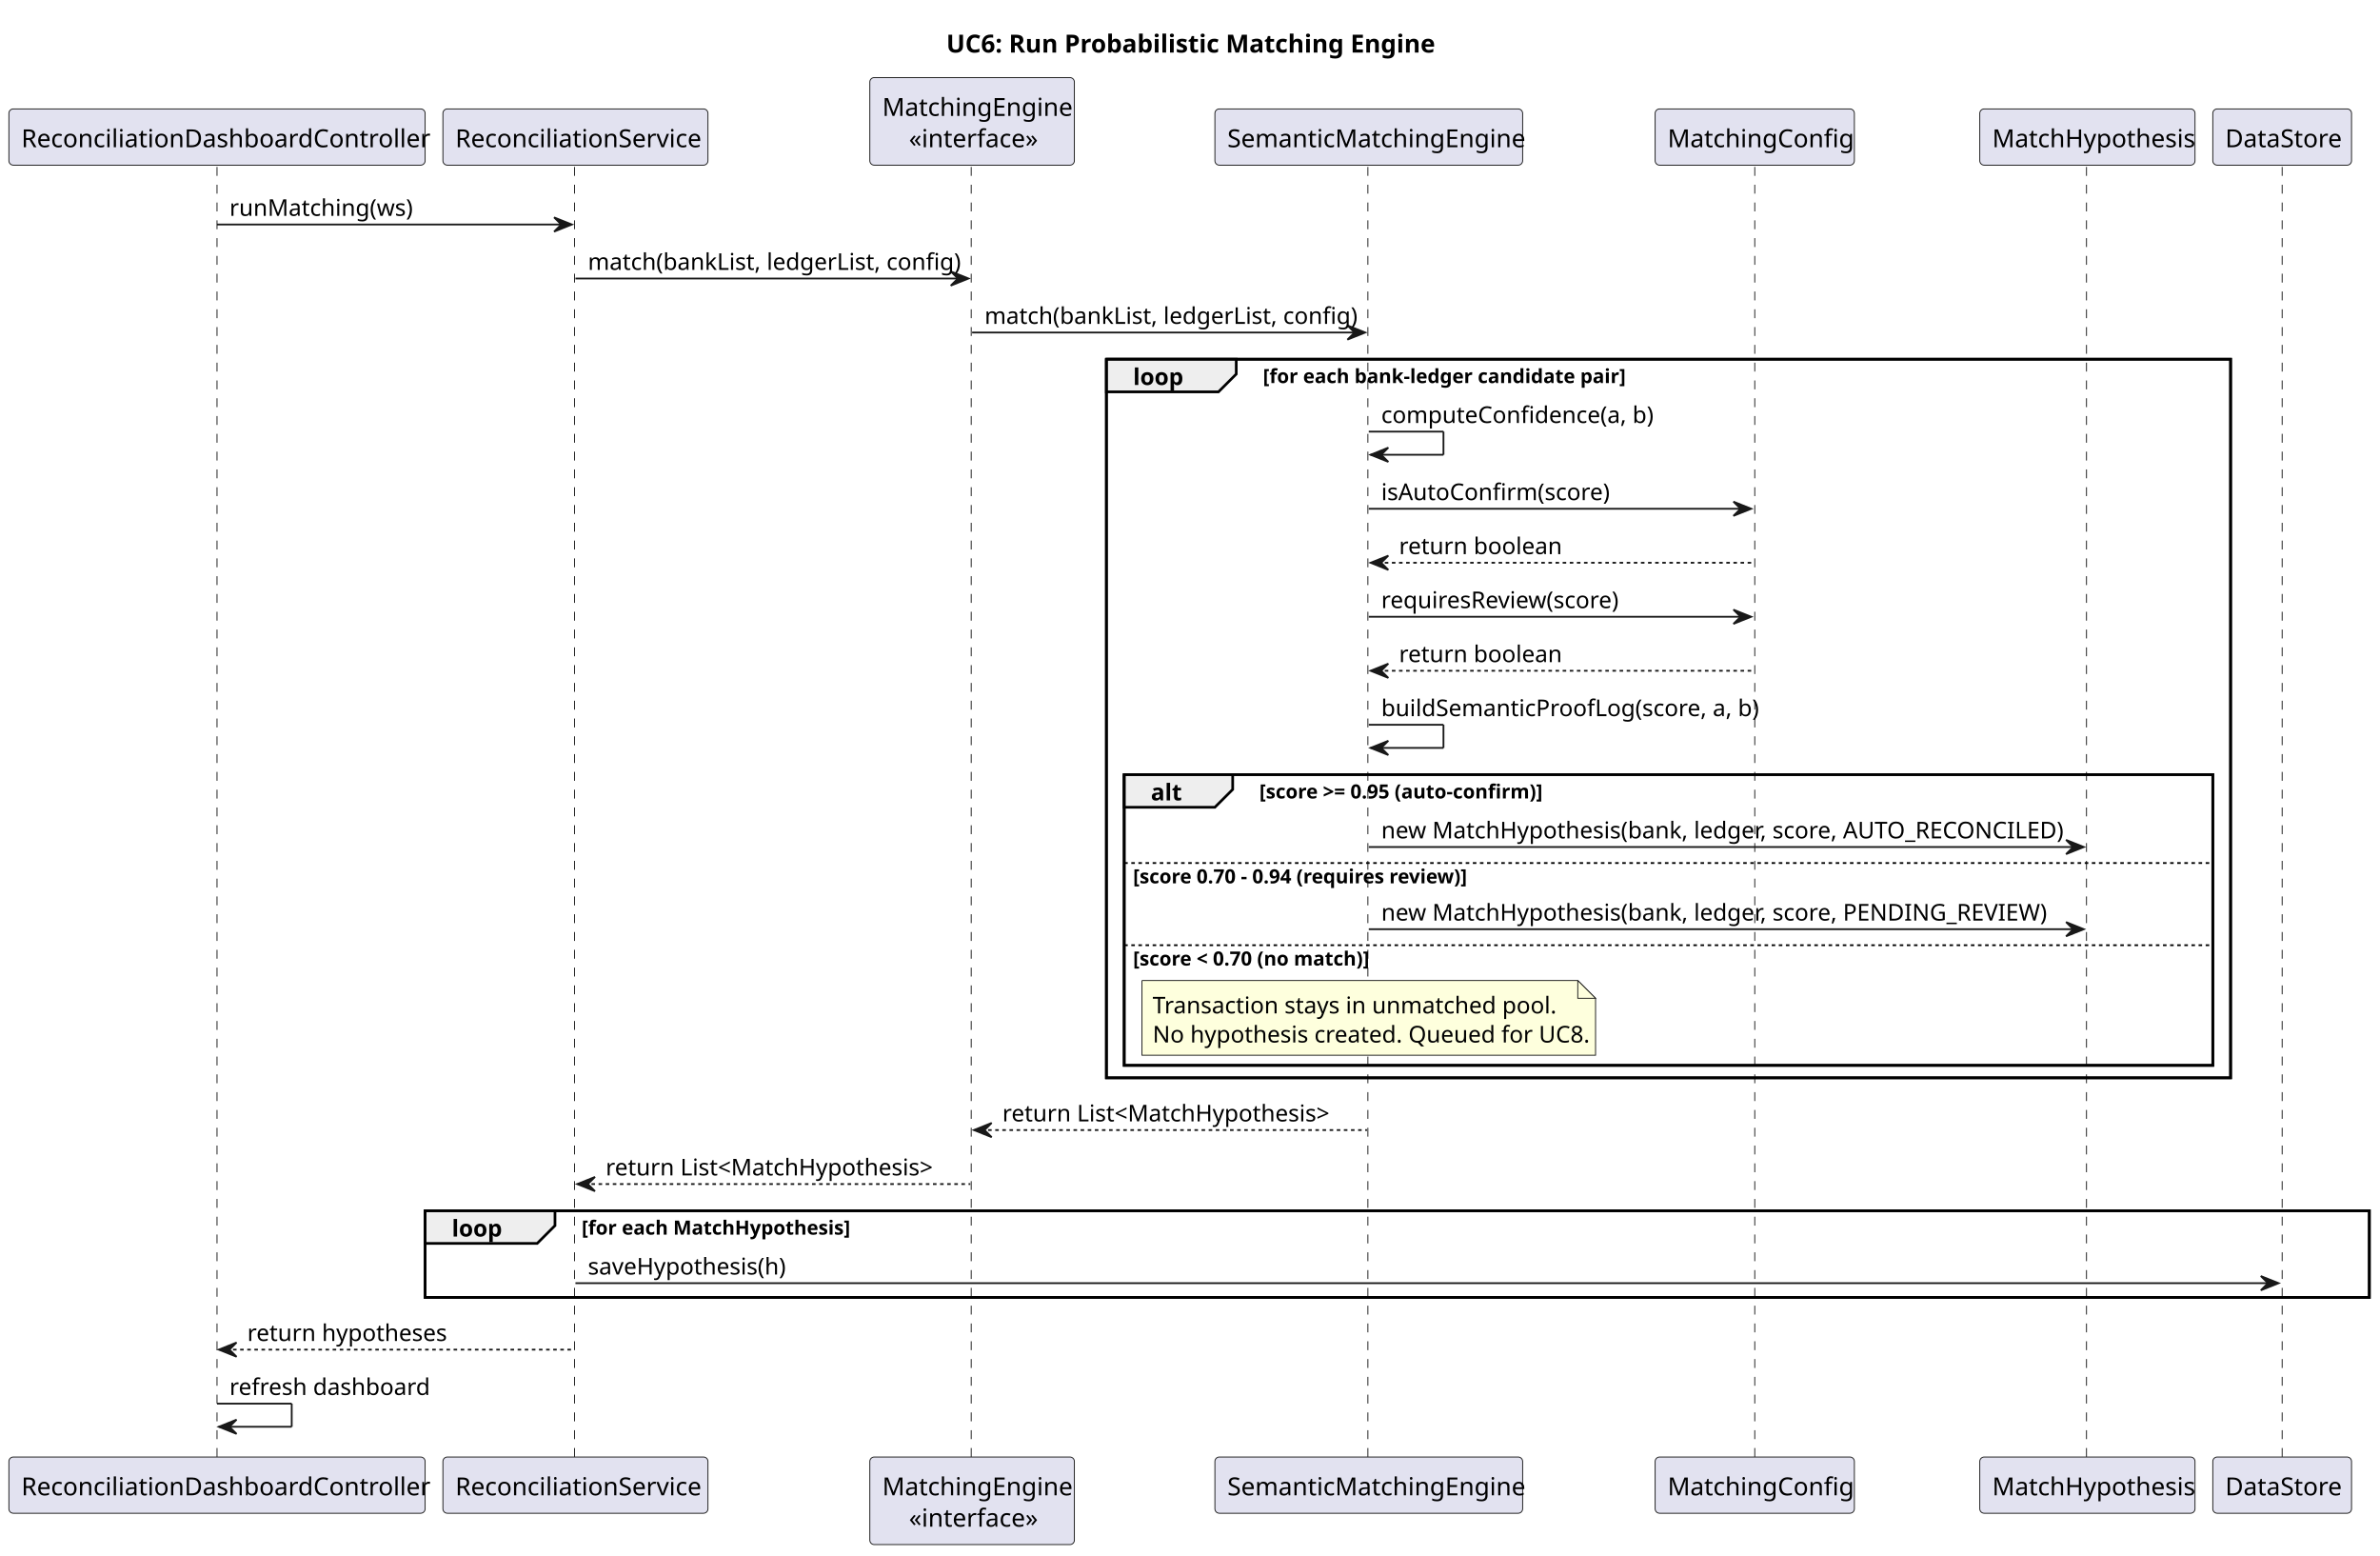
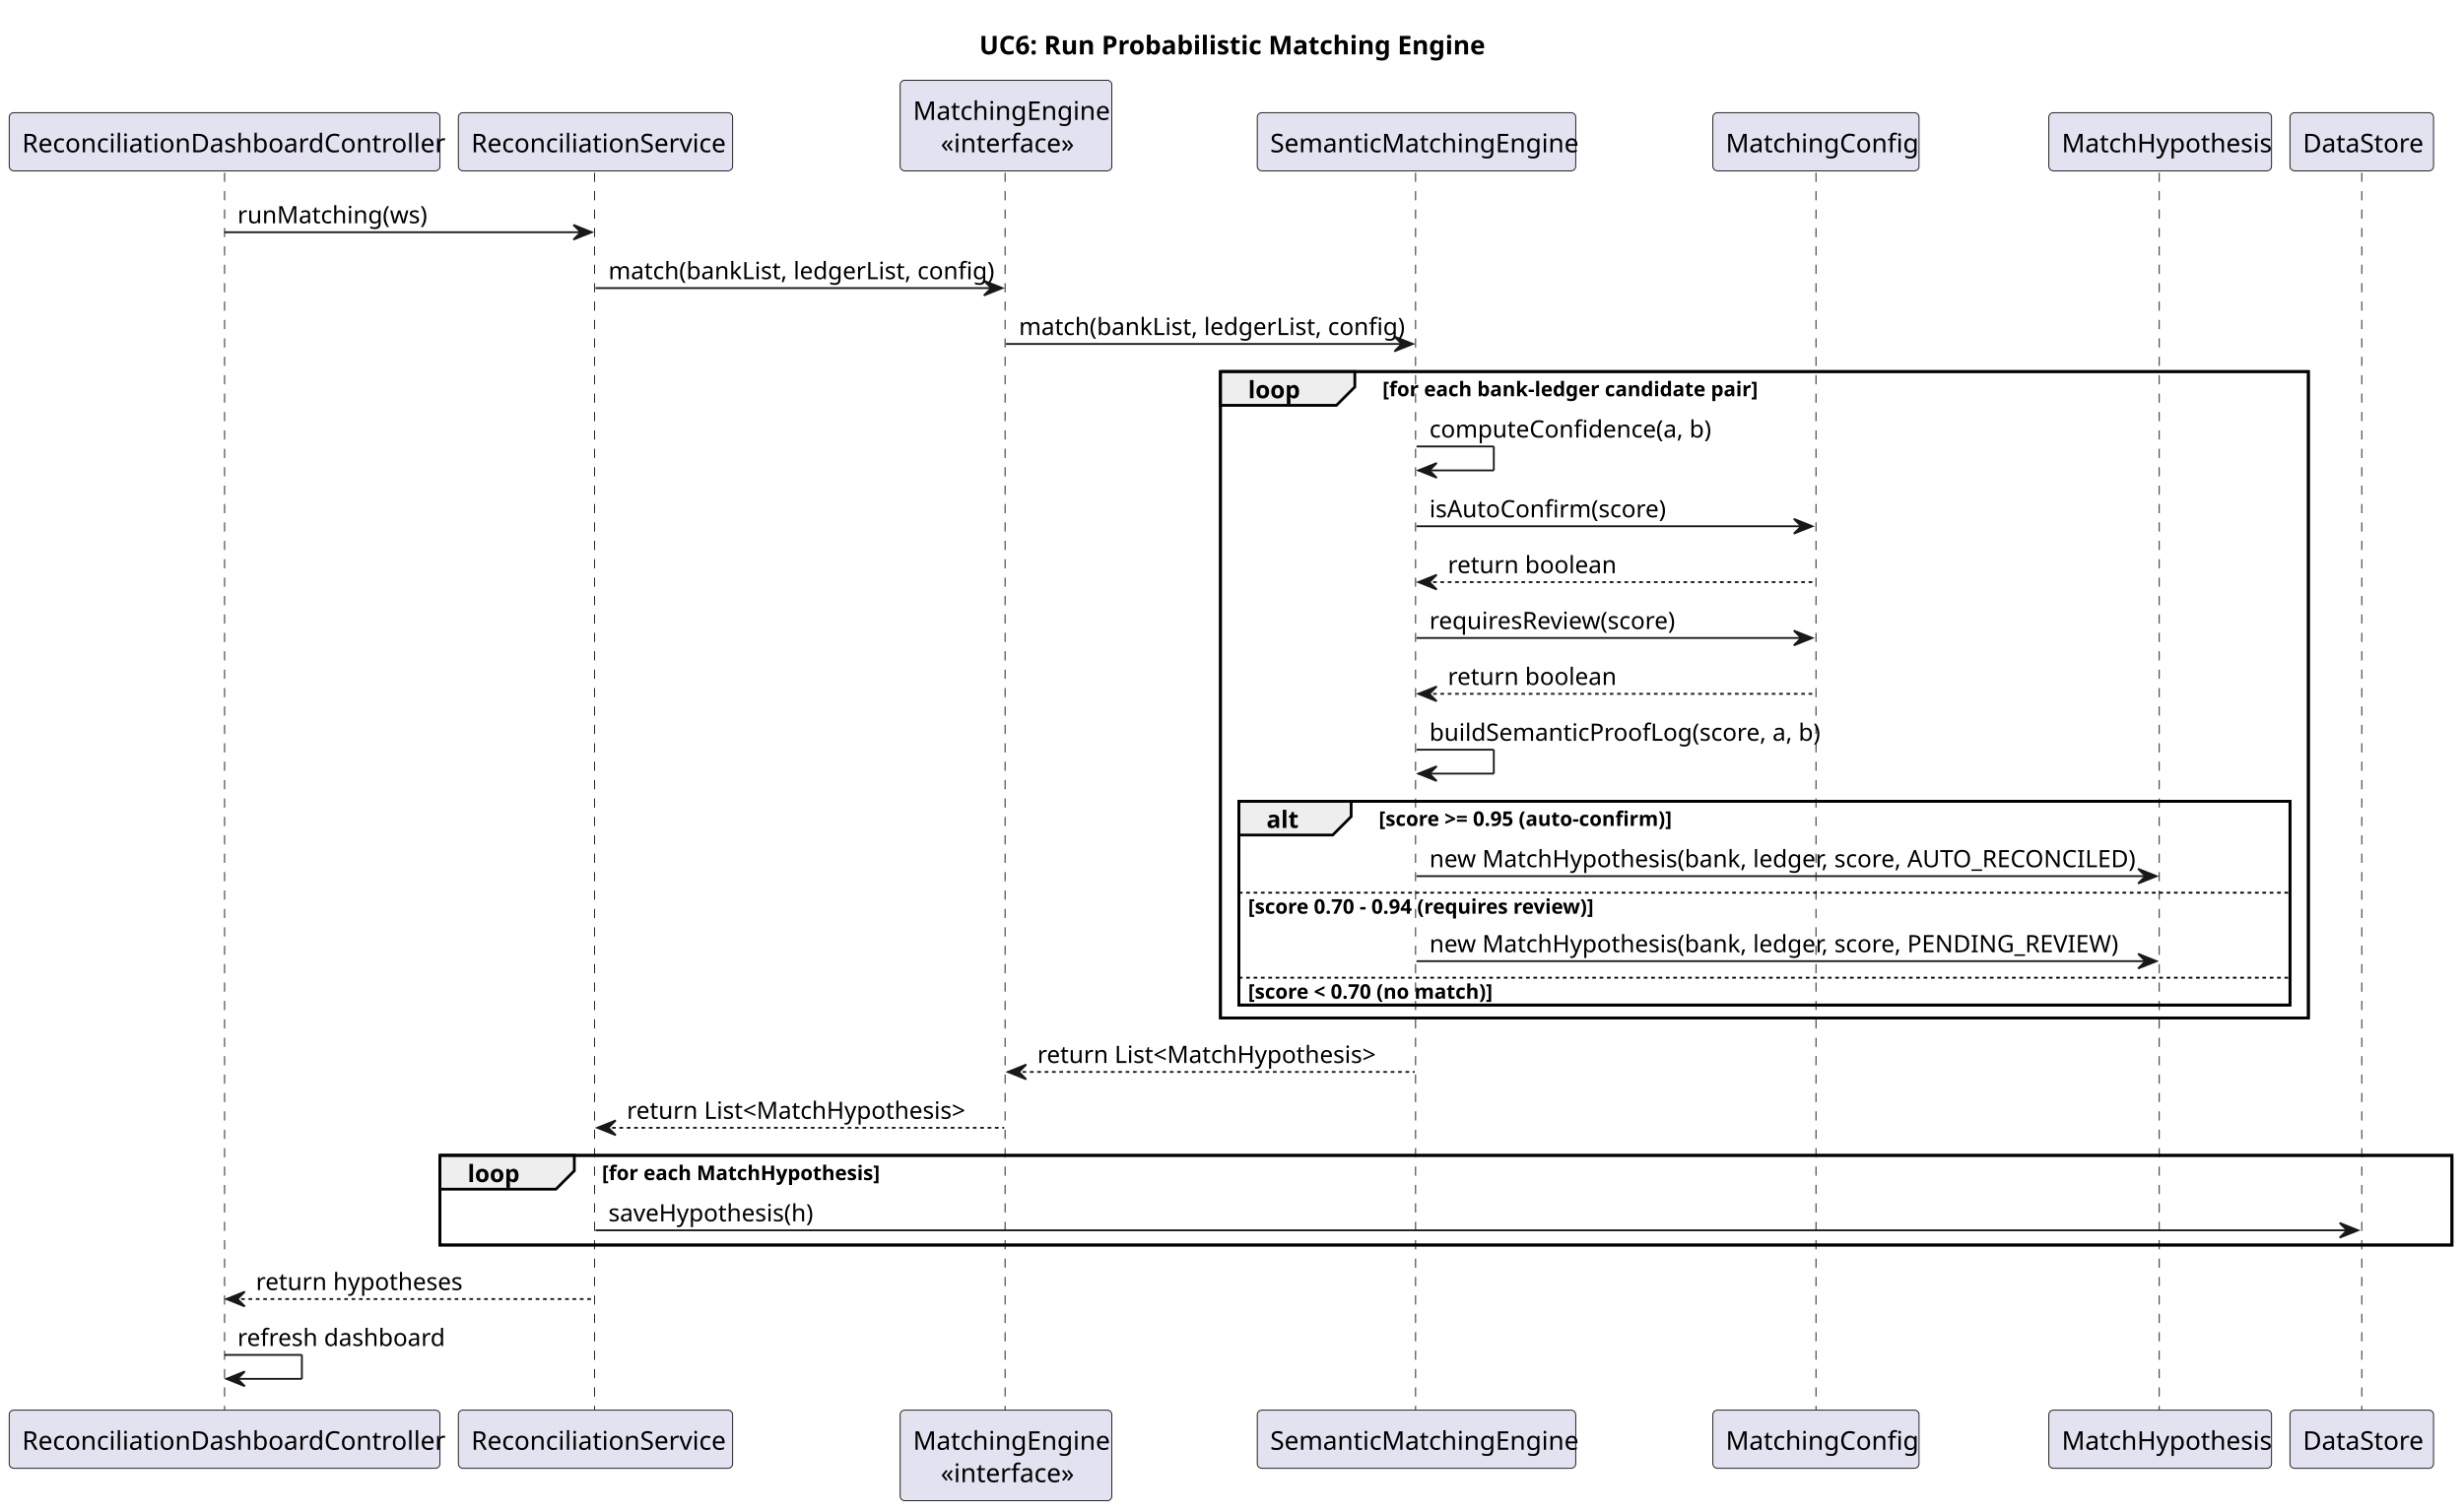
- <svg xmlns="http://www.w3.org/2000/svg" contentStyleType="text/css" height="874px" preserveAspectRatio="none" style="width:1338px;height:874px;background:#FFFFFF;" version="1.1" viewBox="0 0 1338 874" width="1338px" zoomAndPan="magnify">
+ <svg xmlns="http://www.w3.org/2000/svg" contentStyleType="text/css" height="821px" preserveAspectRatio="none" style="width:1338px;height:821px;background:#FFFFFF;" version="1.1" viewBox="0 0 1338 821" width="1338px" zoomAndPan="magnify">
  <defs />
  <g>
    <text fill="#000000" font-family="sans-serif" font-size="14" font-weight="bold" lengthAdjust="spacing" textLength="277" x="532" y="29.533">UC6: Run Probabilistic Matching Engine</text>
-     <rect fill="none" height="403.891" style="stroke:#000000;stroke-width:1.5;" width="632" x="622" y="201.883" />
-     <rect fill="none" height="163.43" style="stroke:#000000;stroke-width:1.5;" width="612" x="632" y="435.344" />
-     <rect fill="none" height="48.703" style="stroke:#000000;stroke-width:1.5;" width="1093" x="239" y="680.477" />
-     <line style="stroke:#181818;stroke-width:0.5;stroke-dasharray:5.0,5.0;" x1="122" x2="122" y1="93.828" y2="819.883" />
-     <line style="stroke:#181818;stroke-width:0.5;stroke-dasharray:5.0,5.0;" x1="323" x2="323" y1="93.828" y2="819.883" />
-     <line style="stroke:#181818;stroke-width:0.5;stroke-dasharray:5.0,5.0;" x1="546" x2="546" y1="93.828" y2="819.883" />
-     <line style="stroke:#181818;stroke-width:0.5;stroke-dasharray:5.0,5.0;" x1="769" x2="769" y1="93.828" y2="819.883" />
-     <line style="stroke:#181818;stroke-width:0.5;stroke-dasharray:5.0,5.0;" x1="986.5" x2="986.5" y1="93.828" y2="819.883" />
-     <line style="stroke:#181818;stroke-width:0.5;stroke-dasharray:5.0,5.0;" x1="1173" x2="1173" y1="93.828" y2="819.883" />
-     <line style="stroke:#181818;stroke-width:0.5;stroke-dasharray:5.0,5.0;" x1="1283" x2="1283" y1="93.828" y2="819.883" />
+     <rect fill="none" height="351.188" style="stroke:#000000;stroke-width:1.5;" width="591" x="663" y="201.883" />
+     <rect fill="none" height="110.727" style="stroke:#000000;stroke-width:1.5;" width="571" x="673" y="435.344" />
+     <rect fill="none" height="48.703" style="stroke:#000000;stroke-width:1.5;" width="1093" x="239" y="627.773" />
+     <line style="stroke:#181818;stroke-width:0.5;stroke-dasharray:5.0,5.0;" x1="122" x2="122" y1="93.828" y2="767.18" />
+     <line style="stroke:#181818;stroke-width:0.5;stroke-dasharray:5.0,5.0;" x1="323" x2="323" y1="93.828" y2="767.18" />
+     <line style="stroke:#181818;stroke-width:0.5;stroke-dasharray:5.0,5.0;" x1="546" x2="546" y1="93.828" y2="767.18" />
+     <line style="stroke:#181818;stroke-width:0.5;stroke-dasharray:5.0,5.0;" x1="769" x2="769" y1="93.828" y2="767.18" />
+     <line style="stroke:#181818;stroke-width:0.5;stroke-dasharray:5.0,5.0;" x1="986.5" x2="986.5" y1="93.828" y2="767.18" />
+     <line style="stroke:#181818;stroke-width:0.5;stroke-dasharray:5.0,5.0;" x1="1173" x2="1173" y1="93.828" y2="767.18" />
+     <line style="stroke:#181818;stroke-width:0.5;stroke-dasharray:5.0,5.0;" x1="1283" x2="1283" y1="93.828" y2="767.18" />
    <rect fill="#E2E2F0" height="31.609" rx="2.5" ry="2.5" style="stroke:#181818;stroke-width:0.5;" width="234" x="5" y="61.219" />
    <text fill="#000000" font-family="sans-serif" font-size="14" lengthAdjust="spacing" textLength="220" x="12" y="82.752">ReconciliationDashboardController</text>
-     <rect fill="#E2E2F0" height="31.609" rx="2.5" ry="2.5" style="stroke:#181818;stroke-width:0.5;" width="234" x="5" y="818.883" />
-     <text fill="#000000" font-family="sans-serif" font-size="14" lengthAdjust="spacing" textLength="220" x="12" y="840.416">ReconciliationDashboardController</text>
+     <rect fill="#E2E2F0" height="31.609" rx="2.5" ry="2.5" style="stroke:#181818;stroke-width:0.5;" width="234" x="5" y="766.18" />
+     <text fill="#000000" font-family="sans-serif" font-size="14" lengthAdjust="spacing" textLength="220" x="12" y="787.713">ReconciliationDashboardController</text>
    <rect fill="#E2E2F0" height="31.609" rx="2.5" ry="2.5" style="stroke:#181818;stroke-width:0.5;" width="149" x="249" y="61.219" />
    <text fill="#000000" font-family="sans-serif" font-size="14" lengthAdjust="spacing" textLength="135" x="256" y="82.752">ReconciliationService</text>
-     <rect fill="#E2E2F0" height="31.609" rx="2.5" ry="2.5" style="stroke:#181818;stroke-width:0.5;" width="149" x="249" y="818.883" />
-     <text fill="#000000" font-family="sans-serif" font-size="14" lengthAdjust="spacing" textLength="135" x="256" y="840.416">ReconciliationService</text>
+     <rect fill="#E2E2F0" height="31.609" rx="2.5" ry="2.5" style="stroke:#181818;stroke-width:0.5;" width="149" x="249" y="766.18" />
+     <text fill="#000000" font-family="sans-serif" font-size="14" lengthAdjust="spacing" textLength="135" x="256" y="787.713">ReconciliationService</text>
    <rect fill="#E2E2F0" height="49.219" rx="2.5" ry="2.5" style="stroke:#181818;stroke-width:0.5;" width="115" x="489" y="43.609" />
    <text fill="#000000" font-family="sans-serif" font-size="14" lengthAdjust="spacing" textLength="101" x="496" y="65.143">MatchingEngine</text>
    <text fill="#000000" font-family="sans-serif" font-size="14" lengthAdjust="spacing" textLength="71" x="511" y="82.752">«interface»</text>
-     <rect fill="#E2E2F0" height="49.219" rx="2.5" ry="2.5" style="stroke:#181818;stroke-width:0.5;" width="115" x="489" y="818.883" />
-     <text fill="#000000" font-family="sans-serif" font-size="14" lengthAdjust="spacing" textLength="101" x="496" y="840.416">MatchingEngine</text>
-     <text fill="#000000" font-family="sans-serif" font-size="14" lengthAdjust="spacing" textLength="71" x="511" y="858.025">«interface»</text>
+     <rect fill="#E2E2F0" height="49.219" rx="2.5" ry="2.5" style="stroke:#181818;stroke-width:0.5;" width="115" x="489" y="766.18" />
+     <text fill="#000000" font-family="sans-serif" font-size="14" lengthAdjust="spacing" textLength="101" x="496" y="787.713">MatchingEngine</text>
+     <text fill="#000000" font-family="sans-serif" font-size="14" lengthAdjust="spacing" textLength="71" x="511" y="805.322">«interface»</text>
    <rect fill="#E2E2F0" height="31.609" rx="2.5" ry="2.5" style="stroke:#181818;stroke-width:0.5;" width="173" x="683" y="61.219" />
    <text fill="#000000" font-family="sans-serif" font-size="14" lengthAdjust="spacing" textLength="159" x="690" y="82.752">SemanticMatchingEngine</text>
-     <rect fill="#E2E2F0" height="31.609" rx="2.5" ry="2.5" style="stroke:#181818;stroke-width:0.5;" width="173" x="683" y="818.883" />
-     <text fill="#000000" font-family="sans-serif" font-size="14" lengthAdjust="spacing" textLength="159" x="690" y="840.416">SemanticMatchingEngine</text>
+     <rect fill="#E2E2F0" height="31.609" rx="2.5" ry="2.5" style="stroke:#181818;stroke-width:0.5;" width="173" x="683" y="766.18" />
+     <text fill="#000000" font-family="sans-serif" font-size="14" lengthAdjust="spacing" textLength="159" x="690" y="787.713">SemanticMatchingEngine</text>
    <rect fill="#E2E2F0" height="31.609" rx="2.5" ry="2.5" style="stroke:#181818;stroke-width:0.5;" width="112" x="930.5" y="61.219" />
    <text fill="#000000" font-family="sans-serif" font-size="14" lengthAdjust="spacing" textLength="98" x="937.5" y="82.752">MatchingConfig</text>
-     <rect fill="#E2E2F0" height="31.609" rx="2.5" ry="2.5" style="stroke:#181818;stroke-width:0.5;" width="112" x="930.5" y="818.883" />
-     <text fill="#000000" font-family="sans-serif" font-size="14" lengthAdjust="spacing" textLength="98" x="937.5" y="840.416">MatchingConfig</text>
+     <rect fill="#E2E2F0" height="31.609" rx="2.5" ry="2.5" style="stroke:#181818;stroke-width:0.5;" width="112" x="930.5" y="766.18" />
+     <text fill="#000000" font-family="sans-serif" font-size="14" lengthAdjust="spacing" textLength="98" x="937.5" y="787.713">MatchingConfig</text>
    <rect fill="#E2E2F0" height="31.609" rx="2.5" ry="2.5" style="stroke:#181818;stroke-width:0.5;" width="121" x="1113" y="61.219" />
    <text fill="#000000" font-family="sans-serif" font-size="14" lengthAdjust="spacing" textLength="107" x="1120" y="82.752">MatchHypothesis</text>
-     <rect fill="#E2E2F0" height="31.609" rx="2.5" ry="2.5" style="stroke:#181818;stroke-width:0.5;" width="121" x="1113" y="818.883" />
-     <text fill="#000000" font-family="sans-serif" font-size="14" lengthAdjust="spacing" textLength="107" x="1120" y="840.416">MatchHypothesis</text>
+     <rect fill="#E2E2F0" height="31.609" rx="2.5" ry="2.5" style="stroke:#181818;stroke-width:0.5;" width="121" x="1113" y="766.18" />
+     <text fill="#000000" font-family="sans-serif" font-size="14" lengthAdjust="spacing" textLength="107" x="1120" y="787.713">MatchHypothesis</text>
    <rect fill="#E2E2F0" height="31.609" rx="2.5" ry="2.5" style="stroke:#181818;stroke-width:0.5;" width="78" x="1244" y="61.219" />
    <text fill="#000000" font-family="sans-serif" font-size="14" lengthAdjust="spacing" textLength="64" x="1251" y="82.752">DataStore</text>
-     <rect fill="#E2E2F0" height="31.609" rx="2.5" ry="2.5" style="stroke:#181818;stroke-width:0.5;" width="78" x="1244" y="818.883" />
-     <text fill="#000000" font-family="sans-serif" font-size="14" lengthAdjust="spacing" textLength="64" x="1251" y="840.416">DataStore</text>
+     <rect fill="#E2E2F0" height="31.609" rx="2.5" ry="2.5" style="stroke:#181818;stroke-width:0.5;" width="78" x="1244" y="766.18" />
+     <text fill="#000000" font-family="sans-serif" font-size="14" lengthAdjust="spacing" textLength="64" x="1251" y="787.713">DataStore</text>
    <polygon fill="#181818" points="311.5,122.18,321.5,126.18,311.5,130.18,315.5,126.18" style="stroke:#181818;stroke-width:1.0;" />
    <line style="stroke:#181818;stroke-width:1.0;" x1="122" x2="317.5" y1="126.18" y2="126.18" />
    <text fill="#000000" font-family="sans-serif" font-size="13" lengthAdjust="spacing" textLength="95" x="129" y="121.323">runMatching(ws)</text>
    <polygon fill="#181818" points="534.5,152.531,544.5,156.531,534.5,160.531,538.5,156.531" style="stroke:#181818;stroke-width:1.0;" />
    <line style="stroke:#181818;stroke-width:1.0;" x1="323.5" x2="540.5" y1="156.531" y2="156.531" />
    <text fill="#000000" font-family="sans-serif" font-size="13" lengthAdjust="spacing" textLength="199" x="330.5" y="151.675">match(bankList, ledgerList, config)</text>
    <polygon fill="#181818" points="757.5,182.883,767.5,186.883,757.5,190.883,761.5,186.883" style="stroke:#181818;stroke-width:1.0;" />
    <line style="stroke:#181818;stroke-width:1.0;" x1="546.5" x2="763.5" y1="186.883" y2="186.883" />
    <text fill="#000000" font-family="sans-serif" font-size="13" lengthAdjust="spacing" textLength="199" x="553.5" y="182.026">match(bankList, ledgerList, config)</text>
-     <path d="M622,201.883 L695,201.883 L695,210.234 L685,220.234 L622,220.234 L622,201.883 " fill="#EEEEEE" style="stroke:#000000;stroke-width:1.5;" />
-     <rect fill="none" height="403.891" style="stroke:#000000;stroke-width:1.5;" width="632" x="622" y="201.883" />
-     <text fill="#000000" font-family="sans-serif" font-size="13" font-weight="bold" lengthAdjust="spacing" textLength="28" x="637" y="216.378">loop</text>
-     <text fill="#000000" font-family="sans-serif" font-size="11" font-weight="bold" lengthAdjust="spacing" textLength="203" x="710" y="215.302">[for each bank-ledger candidate pair]</text>
+     <path d="M663,201.883 L736,201.883 L736,210.234 L726,220.234 L663,220.234 L663,201.883 " fill="#EEEEEE" style="stroke:#000000;stroke-width:1.5;" />
+     <rect fill="none" height="351.188" style="stroke:#000000;stroke-width:1.5;" width="591" x="663" y="201.883" />
+     <text fill="#000000" font-family="sans-serif" font-size="13" font-weight="bold" lengthAdjust="spacing" textLength="28" x="678" y="216.378">loop</text>
+     <text fill="#000000" font-family="sans-serif" font-size="11" font-weight="bold" lengthAdjust="spacing" textLength="203" x="751" y="215.302">[for each bank-ledger candidate pair]</text>
    <line style="stroke:#181818;stroke-width:1.0;" x1="769.5" x2="811.5" y1="242.586" y2="242.586" />
    <line style="stroke:#181818;stroke-width:1.0;" x1="811.5" x2="811.5" y1="242.586" y2="255.586" />
    <line style="stroke:#181818;stroke-width:1.0;" x1="770.5" x2="811.5" y1="255.586" y2="255.586" />
    <polygon fill="#181818" points="780.5,251.586,770.5,255.586,780.5,259.586,776.5,255.586" style="stroke:#181818;stroke-width:1.0;" />
    <text fill="#000000" font-family="sans-serif" font-size="13" lengthAdjust="spacing" textLength="144" x="776.5" y="237.73">computeConfidence(a, b)</text>
    <polygon fill="#181818" points="974.5,281.938,984.5,285.938,974.5,289.938,978.5,285.938" style="stroke:#181818;stroke-width:1.0;" />
    <line style="stroke:#181818;stroke-width:1.0;" x1="769.5" x2="980.5" y1="285.938" y2="285.938" />
    <text fill="#000000" font-family="sans-serif" font-size="13" lengthAdjust="spacing" textLength="121" x="776.5" y="281.081">isAutoConfirm(score)</text>
    <polygon fill="#181818" points="780.5,312.289,770.5,316.289,780.5,320.289,776.5,316.289" style="stroke:#181818;stroke-width:1.0;" />
    <line style="stroke:#181818;stroke-width:1.0;stroke-dasharray:2.0,2.0;" x1="774.5" x2="985.5" y1="316.289" y2="316.289" />
    <text fill="#000000" font-family="sans-serif" font-size="13" lengthAdjust="spacing" textLength="82" x="786.5" y="311.433">return boolean</text>
    <polygon fill="#181818" points="974.5,342.641,984.5,346.641,974.5,350.641,978.5,346.641" style="stroke:#181818;stroke-width:1.0;" />
    <line style="stroke:#181818;stroke-width:1.0;" x1="769.5" x2="980.5" y1="346.641" y2="346.641" />
    <text fill="#000000" font-family="sans-serif" font-size="13" lengthAdjust="spacing" textLength="126" x="776.5" y="341.784">requiresReview(score)</text>
    <polygon fill="#181818" points="780.5,372.992,770.5,376.992,780.5,380.992,776.5,376.992" style="stroke:#181818;stroke-width:1.0;" />
    <line style="stroke:#181818;stroke-width:1.0;stroke-dasharray:2.0,2.0;" x1="774.5" x2="985.5" y1="376.992" y2="376.992" />
    <text fill="#000000" font-family="sans-serif" font-size="13" lengthAdjust="spacing" textLength="82" x="786.5" y="372.136">return boolean</text>
    <line style="stroke:#181818;stroke-width:1.0;" x1="769.5" x2="811.5" y1="407.344" y2="407.344" />
    <line style="stroke:#181818;stroke-width:1.0;" x1="811.5" x2="811.5" y1="407.344" y2="420.344" />
    <line style="stroke:#181818;stroke-width:1.0;" x1="770.5" x2="811.5" y1="420.344" y2="420.344" />
    <polygon fill="#181818" points="780.5,416.344,770.5,420.344,780.5,424.344,776.5,420.344" style="stroke:#181818;stroke-width:1.0;" />
    <text fill="#000000" font-family="sans-serif" font-size="13" lengthAdjust="spacing" textLength="203" x="776.5" y="402.487">buildSemanticProofLog(score, a, b)</text>
-     <path d="M632,435.344 L693,435.344 L693,443.695 L683,453.695 L632,453.695 L632,435.344 " fill="#EEEEEE" style="stroke:#000000;stroke-width:1.5;" />
-     <rect fill="none" height="163.43" style="stroke:#000000;stroke-width:1.5;" width="612" x="632" y="435.344" />
-     <text fill="#000000" font-family="sans-serif" font-size="13" font-weight="bold" lengthAdjust="spacing" textLength="16" x="647" y="449.839">alt</text>
-     <text fill="#000000" font-family="sans-serif" font-size="11" font-weight="bold" lengthAdjust="spacing" textLength="161" x="708" y="448.763">[score &gt;= 0.95 (auto-confirm)]</text>
+     <path d="M673,435.344 L734,435.344 L734,443.695 L724,453.695 L673,453.695 L673,435.344 " fill="#EEEEEE" style="stroke:#000000;stroke-width:1.5;" />
+     <rect fill="none" height="110.727" style="stroke:#000000;stroke-width:1.5;" width="571" x="673" y="435.344" />
+     <text fill="#000000" font-family="sans-serif" font-size="13" font-weight="bold" lengthAdjust="spacing" textLength="16" x="688" y="449.839">alt</text>
+     <text fill="#000000" font-family="sans-serif" font-size="11" font-weight="bold" lengthAdjust="spacing" textLength="161" x="749" y="448.763">[score &gt;= 0.95 (auto-confirm)]</text>
    <polygon fill="#181818" points="1161.5,472.047,1171.5,476.047,1161.5,480.047,1165.5,476.047" style="stroke:#181818;stroke-width:1.0;" />
    <line style="stroke:#181818;stroke-width:1.0;" x1="769.5" x2="1167.5" y1="476.047" y2="476.047" />
    <text fill="#000000" font-family="sans-serif" font-size="13" lengthAdjust="spacing" textLength="380" x="776.5" y="471.19">new MatchHypothesis(bank, ledger, score, AUTO_RECONCILED)</text>
-     <line style="stroke:#000000;stroke-width:1.0;stroke-dasharray:2.0,2.0;" x1="632" x2="1244" y1="485.047" y2="485.047" />
-     <text fill="#000000" font-family="sans-serif" font-size="11" font-weight="bold" lengthAdjust="spacing" textLength="195" x="637" y="496.466">[score 0.70 - 0.94 (requires review)]</text>
+     <line style="stroke:#000000;stroke-width:1.0;stroke-dasharray:2.0,2.0;" x1="673" x2="1244" y1="485.047" y2="485.047" />
+     <text fill="#000000" font-family="sans-serif" font-size="11" font-weight="bold" lengthAdjust="spacing" textLength="195" x="678" y="496.466">[score 0.70 - 0.94 (requires review)]</text>
    <polygon fill="#181818" points="1161.5,518.234,1171.5,522.234,1161.5,526.234,1165.5,522.234" style="stroke:#181818;stroke-width:1.0;" />
    <line style="stroke:#181818;stroke-width:1.0;" x1="769.5" x2="1167.5" y1="522.234" y2="522.234" />
    <text fill="#000000" font-family="sans-serif" font-size="13" lengthAdjust="spacing" textLength="372" x="776.5" y="517.378">new MatchHypothesis(bank, ledger, score, PENDING_REVIEW)</text>
-     <line style="stroke:#000000;stroke-width:1.0;stroke-dasharray:2.0,2.0;" x1="632" x2="1244" y1="531.234" y2="531.234" />
-     <text fill="#000000" font-family="sans-serif" font-size="11" font-weight="bold" lengthAdjust="spacing" textLength="135" x="637" y="542.653">[score &lt; 0.70 (no match)]</text>
-     <path d="M642,551.07 L642,593.07 L897,593.07 L897,561.07 L887,551.07 L642,551.07 " fill="#FEFFDD" style="stroke:#181818;stroke-width:0.5;" />
-     <path d="M887,551.07 L887,561.07 L897,561.07 L887,551.07 " fill="#FEFFDD" style="stroke:#181818;stroke-width:0.5;" />
-     <text fill="#000000" font-family="sans-serif" font-size="13" lengthAdjust="spacing" textLength="217" x="648" y="569.565">Transaction stays in unmatched pool.</text>
-     <text fill="#000000" font-family="sans-serif" font-size="13" lengthAdjust="spacing" textLength="234" x="648" y="585.917">No hypothesis created. Queued for UC8.</text>
-     <polygon fill="#181818" points="557.5,631.125,547.5,635.125,557.5,639.125,553.5,635.125" style="stroke:#181818;stroke-width:1.0;" />
-     <line style="stroke:#181818;stroke-width:1.0;stroke-dasharray:2.0,2.0;" x1="551.5" x2="768.5" y1="635.125" y2="635.125" />
-     <text fill="#000000" font-family="sans-serif" font-size="13" lengthAdjust="spacing" textLength="175" x="563.5" y="630.269">return List&lt;MatchHypothesis&gt;</text>
-     <polygon fill="#181818" points="334.5,661.477,324.5,665.477,334.5,669.477,330.5,665.477" style="stroke:#181818;stroke-width:1.0;" />
-     <line style="stroke:#181818;stroke-width:1.0;stroke-dasharray:2.0,2.0;" x1="328.5" x2="545.5" y1="665.477" y2="665.477" />
-     <text fill="#000000" font-family="sans-serif" font-size="13" lengthAdjust="spacing" textLength="175" x="340.5" y="660.62">return List&lt;MatchHypothesis&gt;</text>
-     <path d="M239,680.477 L312,680.477 L312,688.828 L302,698.828 L239,698.828 L239,680.477 " fill="#EEEEEE" style="stroke:#000000;stroke-width:1.5;" />
-     <rect fill="none" height="48.703" style="stroke:#000000;stroke-width:1.5;" width="1093" x="239" y="680.477" />
-     <text fill="#000000" font-family="sans-serif" font-size="13" font-weight="bold" lengthAdjust="spacing" textLength="28" x="254" y="694.972">loop</text>
-     <text fill="#000000" font-family="sans-serif" font-size="11" font-weight="bold" lengthAdjust="spacing" textLength="151" x="327" y="693.895">[for each MatchHypothesis]</text>
-     <polygon fill="#181818" points="1271,717.18,1281,721.18,1271,725.18,1275,721.18" style="stroke:#181818;stroke-width:1.0;" />
-     <line style="stroke:#181818;stroke-width:1.0;" x1="323.5" x2="1277" y1="721.18" y2="721.18" />
-     <text fill="#000000" font-family="sans-serif" font-size="13" lengthAdjust="spacing" textLength="106" x="330.5" y="716.323">saveHypothesis(h)</text>
-     <polygon fill="#181818" points="133,754.531,123,758.531,133,762.531,129,758.531" style="stroke:#181818;stroke-width:1.0;" />
-     <line style="stroke:#181818;stroke-width:1.0;stroke-dasharray:2.0,2.0;" x1="127" x2="322.5" y1="758.531" y2="758.531" />
-     <text fill="#000000" font-family="sans-serif" font-size="13" lengthAdjust="spacing" textLength="104" x="139" y="753.675">return hypotheses</text>
-     <line style="stroke:#181818;stroke-width:1.0;" x1="122" x2="164" y1="788.883" y2="788.883" />
-     <line style="stroke:#181818;stroke-width:1.0;" x1="164" x2="164" y1="788.883" y2="801.883" />
-     <line style="stroke:#181818;stroke-width:1.0;" x1="123" x2="164" y1="801.883" y2="801.883" />
-     <polygon fill="#181818" points="133,797.883,123,801.883,133,805.883,129,801.883" style="stroke:#181818;stroke-width:1.0;" />
-     <text fill="#000000" font-family="sans-serif" font-size="13" lengthAdjust="spacing" textLength="103" x="129" y="784.026">refresh dashboard</text>
+     <line style="stroke:#000000;stroke-width:1.0;stroke-dasharray:2.0,2.0;" x1="673" x2="1244" y1="531.234" y2="531.234" />
+     <text fill="#000000" font-family="sans-serif" font-size="11" font-weight="bold" lengthAdjust="spacing" textLength="135" x="678" y="542.653">[score &lt; 0.70 (no match)]</text>
+     <polygon fill="#181818" points="557.5,578.422,547.5,582.422,557.5,586.422,553.5,582.422" style="stroke:#181818;stroke-width:1.0;" />
+     <line style="stroke:#181818;stroke-width:1.0;stroke-dasharray:2.0,2.0;" x1="551.5" x2="768.5" y1="582.422" y2="582.422" />
+     <text fill="#000000" font-family="sans-serif" font-size="13" lengthAdjust="spacing" textLength="175" x="563.5" y="577.565">return List&lt;MatchHypothesis&gt;</text>
+     <polygon fill="#181818" points="334.5,608.773,324.5,612.773,334.5,616.773,330.5,612.773" style="stroke:#181818;stroke-width:1.0;" />
+     <line style="stroke:#181818;stroke-width:1.0;stroke-dasharray:2.0,2.0;" x1="328.5" x2="545.5" y1="612.773" y2="612.773" />
+     <text fill="#000000" font-family="sans-serif" font-size="13" lengthAdjust="spacing" textLength="175" x="340.5" y="607.917">return List&lt;MatchHypothesis&gt;</text>
+     <path d="M239,627.773 L312,627.773 L312,636.125 L302,646.125 L239,646.125 L239,627.773 " fill="#EEEEEE" style="stroke:#000000;stroke-width:1.5;" />
+     <rect fill="none" height="48.703" style="stroke:#000000;stroke-width:1.5;" width="1093" x="239" y="627.773" />
+     <text fill="#000000" font-family="sans-serif" font-size="13" font-weight="bold" lengthAdjust="spacing" textLength="28" x="254" y="642.269">loop</text>
+     <text fill="#000000" font-family="sans-serif" font-size="11" font-weight="bold" lengthAdjust="spacing" textLength="151" x="327" y="641.192">[for each MatchHypothesis]</text>
+     <polygon fill="#181818" points="1271,664.477,1281,668.477,1271,672.477,1275,668.477" style="stroke:#181818;stroke-width:1.0;" />
+     <line style="stroke:#181818;stroke-width:1.0;" x1="323.5" x2="1277" y1="668.477" y2="668.477" />
+     <text fill="#000000" font-family="sans-serif" font-size="13" lengthAdjust="spacing" textLength="106" x="330.5" y="663.62">saveHypothesis(h)</text>
+     <polygon fill="#181818" points="133,701.828,123,705.828,133,709.828,129,705.828" style="stroke:#181818;stroke-width:1.0;" />
+     <line style="stroke:#181818;stroke-width:1.0;stroke-dasharray:2.0,2.0;" x1="127" x2="322.5" y1="705.828" y2="705.828" />
+     <text fill="#000000" font-family="sans-serif" font-size="13" lengthAdjust="spacing" textLength="104" x="139" y="700.972">return hypotheses</text>
+     <line style="stroke:#181818;stroke-width:1.0;" x1="122" x2="164" y1="736.18" y2="736.18" />
+     <line style="stroke:#181818;stroke-width:1.0;" x1="164" x2="164" y1="736.18" y2="749.18" />
+     <line style="stroke:#181818;stroke-width:1.0;" x1="123" x2="164" y1="749.18" y2="749.18" />
+     <polygon fill="#181818" points="133,745.18,123,749.18,133,753.18,129,749.18" style="stroke:#181818;stroke-width:1.0;" />
+     <text fill="#000000" font-family="sans-serif" font-size="13" lengthAdjust="spacing" textLength="103" x="129" y="731.323">refresh dashboard</text>
  </g>
</svg>
